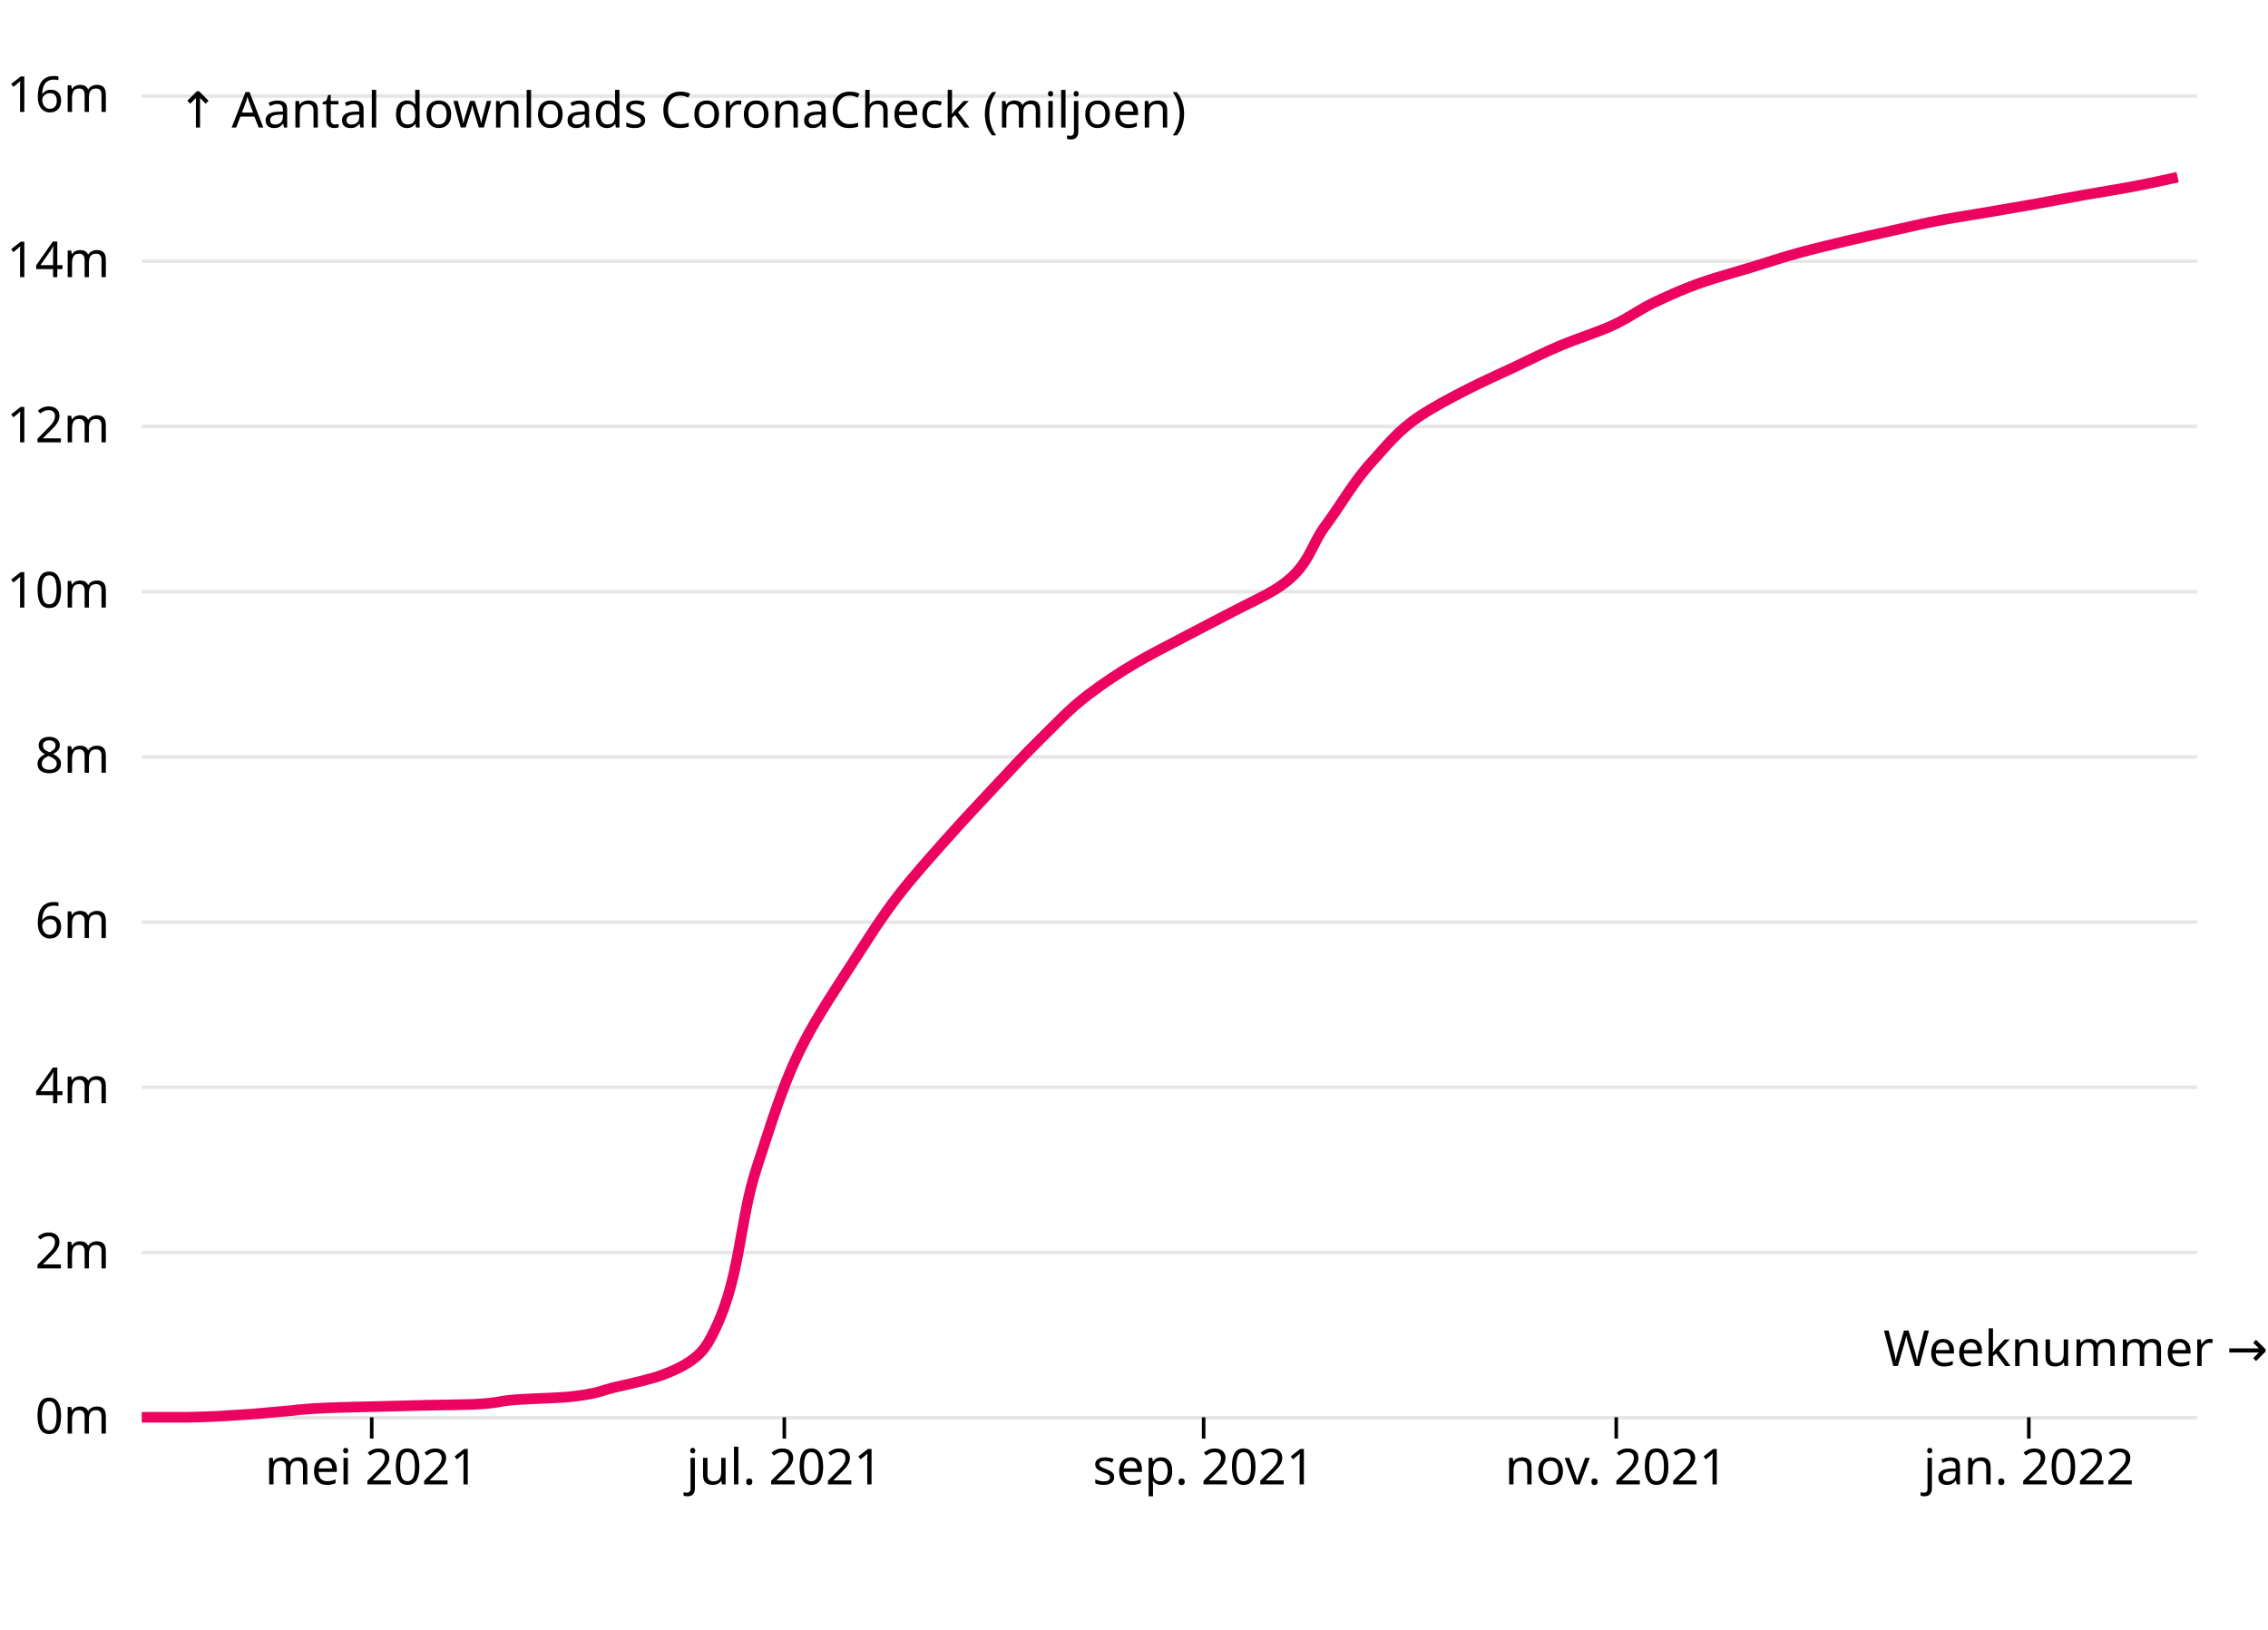
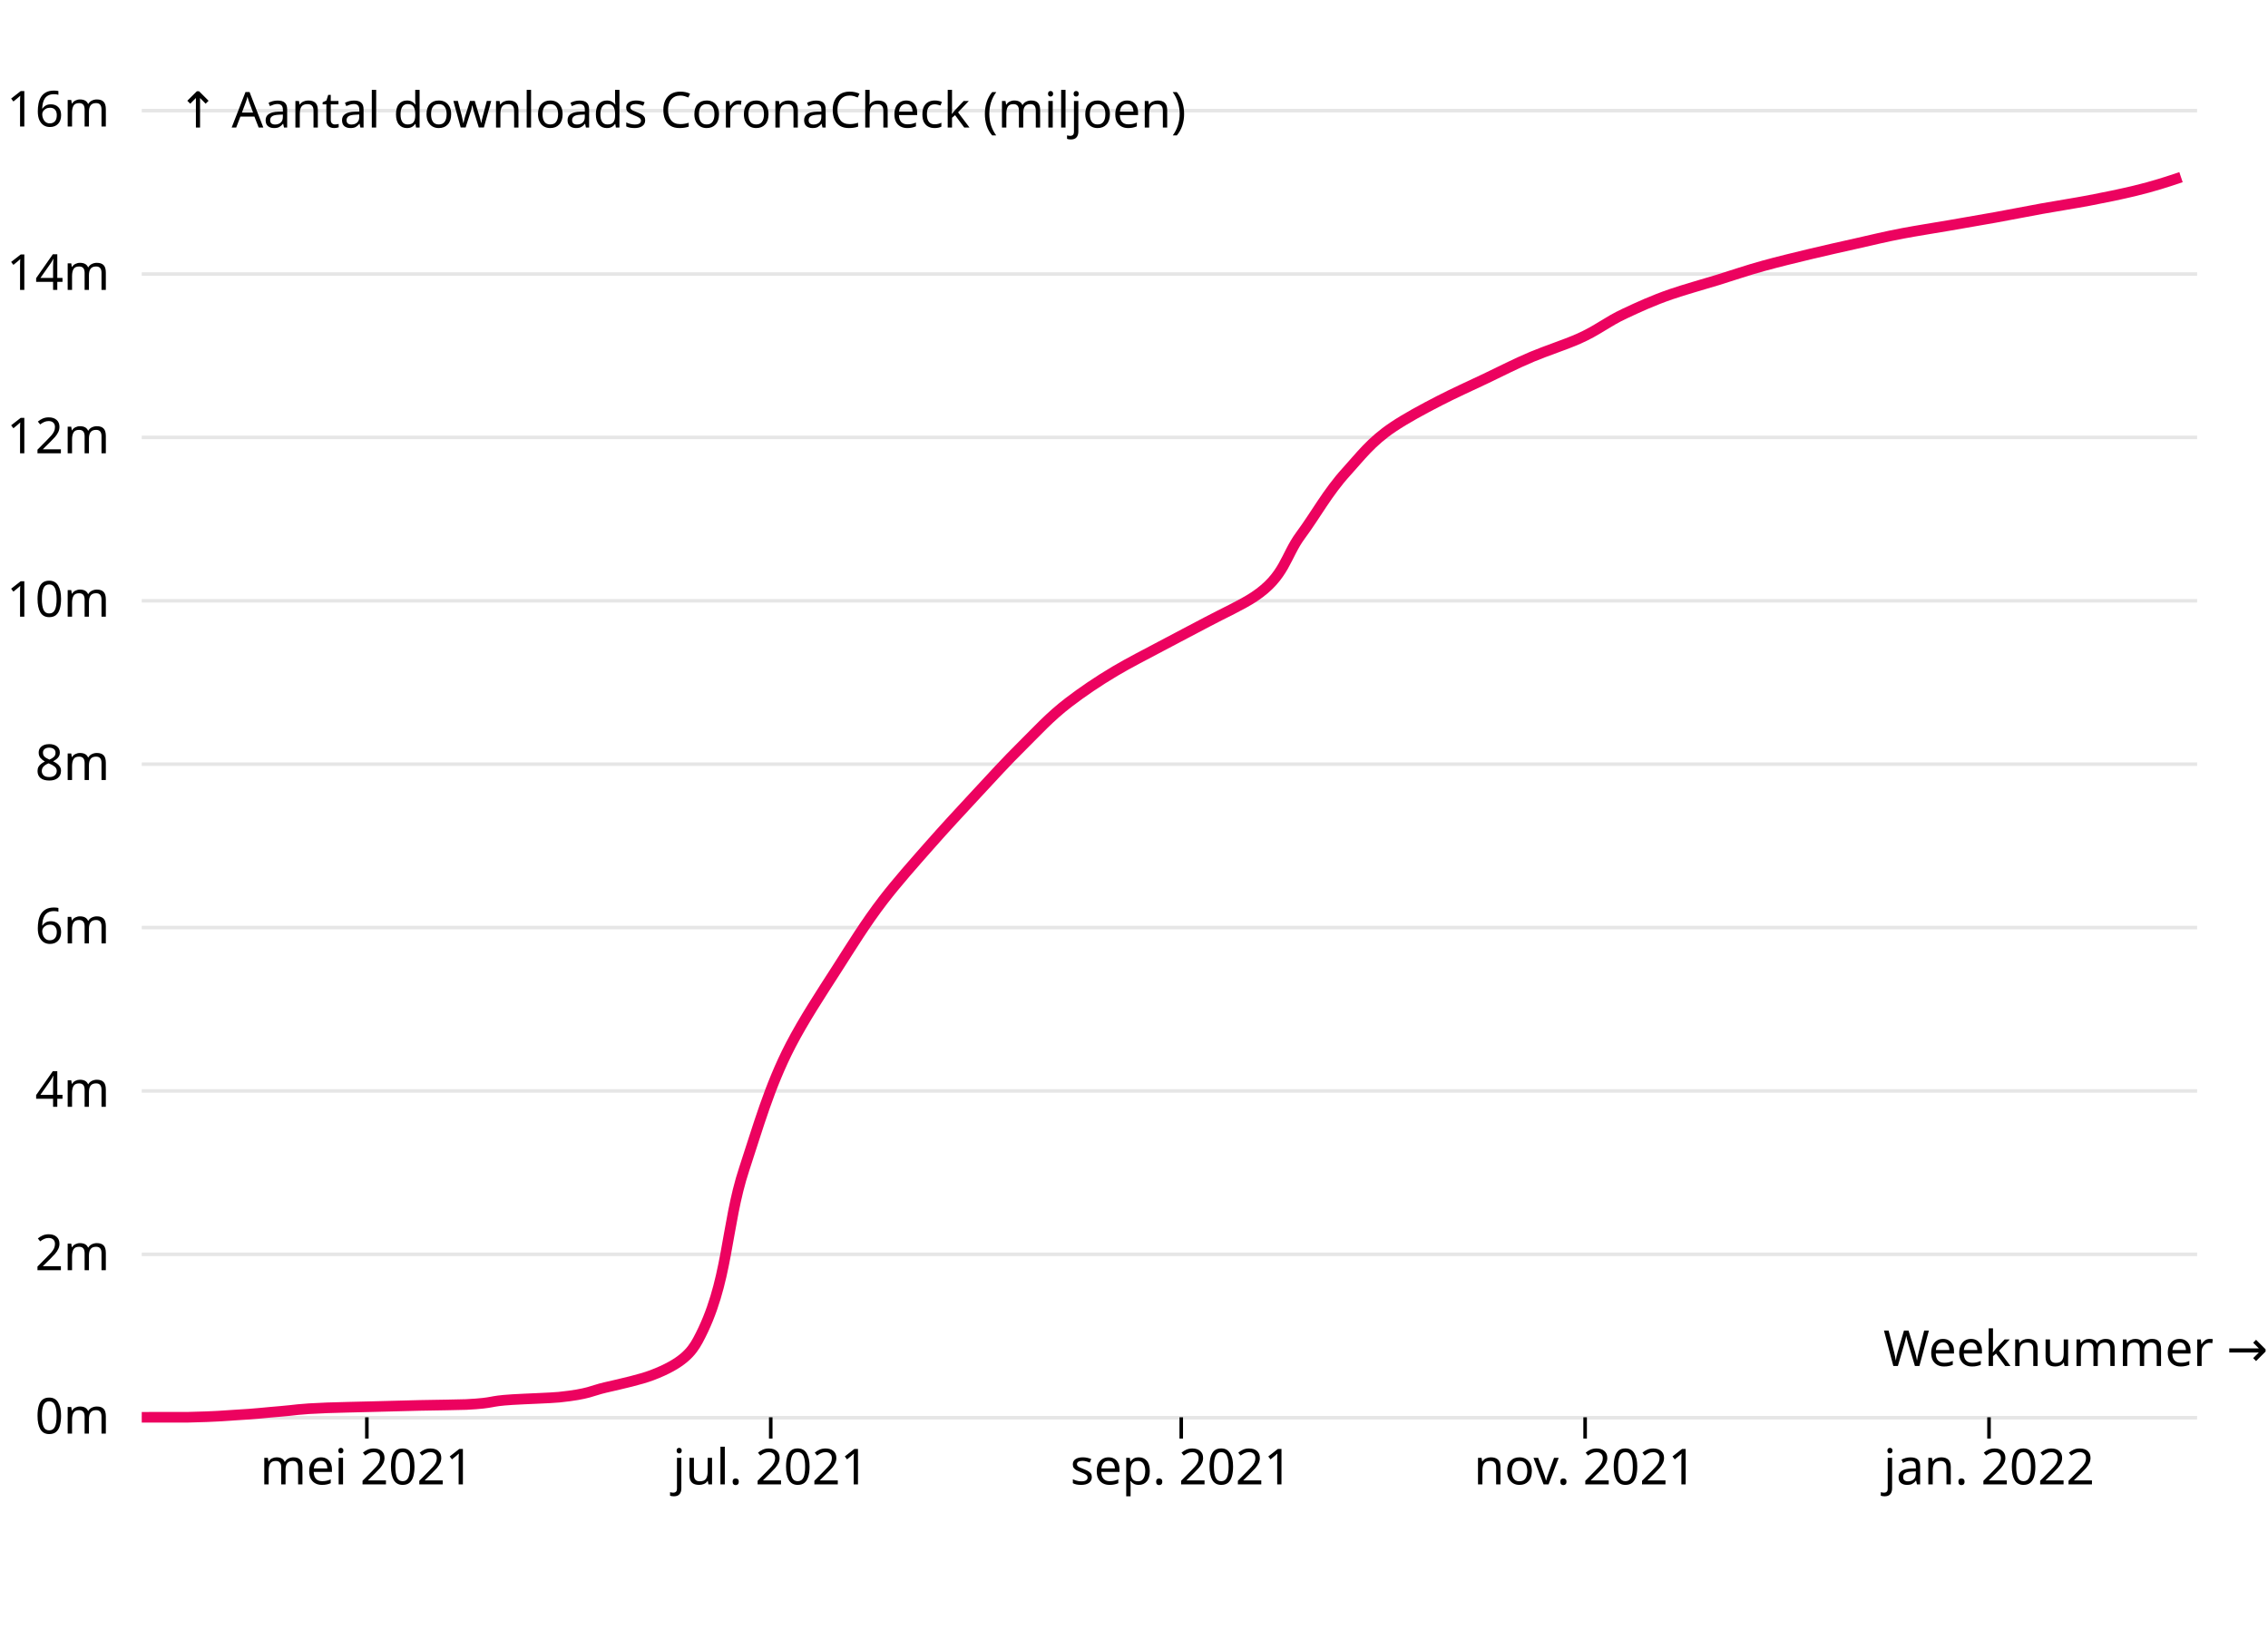
<svg xmlns="http://www.w3.org/2000/svg" class="plot" fill="currentColor" text-anchor="middle" width="640" height="460" viewBox="0 0 640 400" style="font-family: 'RO Sans', sans-serif; font-size: 14px;">
  <g transform="translate(40,0)" fill="none" text-anchor="end">
-     <g class="tick" opacity="1" transform="translate(0,370.1153)">
+     <g class="tick" opacity="1" transform="translate(0,370.1141)">
      <line stroke="currentColor" x2="0" />
      <line stroke="currentColor" x2="580" stroke-opacity="0.1" />
      <text fill="currentColor" x="-9" dy="0.32em">0m</text>
    </g>
-     <g class="tick" opacity="1" transform="translate(0,323.4895)">
+     <g class="tick" opacity="1" transform="translate(0,324.0031)">
      <line stroke="currentColor" x2="0" />
      <line stroke="currentColor" x2="580" stroke-opacity="0.1" />
      <text fill="currentColor" x="-9" dy="0.32em">2m</text>
    </g>
-     <g class="tick" opacity="1" transform="translate(0,276.8637)">
+     <g class="tick" opacity="1" transform="translate(0,277.8921)">
      <line stroke="currentColor" x2="0" />
      <line stroke="currentColor" x2="580" stroke-opacity="0.1" />
      <text fill="currentColor" x="-9" dy="0.32em">4m</text>
    </g>
-     <g class="tick" opacity="1" transform="translate(0,230.2379)">
+     <g class="tick" opacity="1" transform="translate(0,231.7812)">
      <line stroke="currentColor" x2="0" />
      <line stroke="currentColor" x2="580" stroke-opacity="0.1" />
      <text fill="currentColor" x="-9" dy="0.32em">6m</text>
    </g>
-     <g class="tick" opacity="1" transform="translate(0,183.6121)">
+     <g class="tick" opacity="1" transform="translate(0,185.6702)">
      <line stroke="currentColor" x2="0" />
      <line stroke="currentColor" x2="580" stroke-opacity="0.1" />
      <text fill="currentColor" x="-9" dy="0.32em">8m</text>
    </g>
-     <g class="tick" opacity="1" transform="translate(0,136.9863)">
+     <g class="tick" opacity="1" transform="translate(0,139.5592)">
      <line stroke="currentColor" x2="0" />
      <line stroke="currentColor" x2="580" stroke-opacity="0.1" />
      <text fill="currentColor" x="-9" dy="0.32em">10m</text>
    </g>
-     <g class="tick" opacity="1" transform="translate(0,90.36051)">
+     <g class="tick" opacity="1" transform="translate(0,93.44828)">
      <line stroke="currentColor" x2="0" />
      <line stroke="currentColor" x2="580" stroke-opacity="0.1" />
      <text fill="currentColor" x="-9" dy="0.32em">12m</text>
    </g>
-     <g class="tick" opacity="1" transform="translate(0,43.7347)">
+     <g class="tick" opacity="1" transform="translate(0,47.33732)">
      <line stroke="currentColor" x2="0" />
      <line stroke="currentColor" x2="580" stroke-opacity="0.1" />
      <text fill="currentColor" x="-9" dy="0.32em">14m</text>
    </g>
-     <g class="tick" opacity="1" transform="translate(0,-2.891102)">
+     <g class="tick" opacity="1" transform="translate(0,1.22636)">
      <line stroke="currentColor" x2="0" />
      <line stroke="currentColor" x2="580" stroke-opacity="0.1" />
      <text fill="currentColor" x="-9" dy="0.32em">16m</text>
    </g>
    <text fill="currentColor" transform="translate(10,20)" dy="-1em" text-anchor="start">↑ Aantal downloads CoronaCheck (miljoen)</text>
  </g>
  <g transform="translate(0,370)" fill="none" text-anchor="middle">
-     <g class="tick" opacity="1" transform="translate(104.8933,0)">
+     <g class="tick" opacity="1" transform="translate(103.5242,0)">
      <line stroke="currentColor" y2="6" />
      <text fill="currentColor" y="9" dy="0.71em">mei 2021</text>
    </g>
-     <g class="tick" opacity="1" transform="translate(221.3195,0)">
+     <g class="tick" opacity="1" transform="translate(217.4941,0)">
      <line stroke="currentColor" y2="6" />
      <text fill="currentColor" y="9" dy="0.71em">jul. 2021</text>
    </g>
-     <g class="tick" opacity="1" transform="translate(339.6543,0)">
+     <g class="tick" opacity="1" transform="translate(333.3323,0)">
      <line stroke="currentColor" y2="6" />
      <text fill="currentColor" y="9" dy="0.71em">sep. 2021</text>
    </g>
-     <g class="tick" opacity="1" transform="translate(456.0806,0)">
+     <g class="tick" opacity="1" transform="translate(447.3022,0)">
      <line stroke="currentColor" y2="6" />
      <text fill="currentColor" y="9" dy="0.71em">nov. 2021</text>
    </g>
-     <g class="tick" opacity="1" transform="translate(572.5068,0)">
+     <g class="tick" opacity="1" transform="translate(561.2721,0)">
      <line stroke="currentColor" y2="6" />
      <text fill="currentColor" y="9" dy="0.71em">jan. 2022</text>
    </g>
    <text fill="currentColor" transform="translate(640,-10)" dy="-0.32em" text-anchor="end">Weeknummer →</text>
  </g>
  <g fill="none" stroke="#ec025f" stroke-width="3" stroke-miterlimit="1">
-     <path d="M40,370C46.587,369.996,53.174,369.991,53.36,369.987C62.267,369.782,62.957,369.578,66.721,369.373C73.253,369.017,75.498,368.662,80.081,368.306C84.419,367.97,84.535,367.634,93.442,367.297C96.495,367.182,102.333,367.066,106.802,366.951C111.24,366.836,114.833,366.722,120.162,366.607C124.13,366.522,131.895,366.437,133.523,366.351C142.43,365.885,139.322,365.418,146.883,364.951C150.59,364.723,158.027,364.494,160.243,364.265C169.15,363.346,169.56,362.426,173.604,361.507C178.71,360.346,183.86,359.185,186.964,358.025C195.871,354.694,198.506,351.363,200.325,348.032C209.232,331.721,208.229,315.41,213.685,299.099C217.618,287.343,220.895,275.587,227.045,263.831C230.85,256.56,235.692,249.288,240.406,242.017C244.649,235.472,248.673,228.926,253.766,222.381C257.815,217.178,262.497,211.974,267.127,206.771C271.428,201.935,275.94,197.1,280.487,192.264C284.854,187.619,289.091,182.975,293.847,178.33C298.063,174.212,301.755,170.095,307.208,165.978C311.141,163.008,315.515,160.038,320.568,157.068C324.634,154.679,329.411,152.289,333.928,149.9C338.322,147.576,342.865,145.252,347.289,142.928C351.773,140.572,357.049,138.216,360.649,135.86C369.556,130.033,369.655,124.205,374.01,118.377C378.572,112.271,381.745,106.165,387.37,100.059C391.263,95.834,394.348,91.609,400.73,87.383C404.508,84.882,409.19,82.381,414.091,79.88C418.226,77.77,422.958,75.66,427.451,73.55C431.866,71.478,435.827,69.405,440.812,67.332C444.907,65.629,450.258,63.926,454.172,62.223C459.701,59.817,462.306,57.411,467.532,55.006C471.533,53.164,475.493,51.323,480.893,49.482C484.84,48.136,489.823,46.79,494.253,45.444C498.731,44.083,502.607,42.723,507.613,41.362C511.699,40.252,516.283,39.142,520.974,38.032C525.232,37.024,529.775,36.016,534.334,35.008C538.691,34.046,542.538,33.083,547.695,32.12C551.72,31.368,556.652,30.617,561.055,29.865C565.561,29.096,570.111,28.327,574.415,27.558C579.042,26.731,583.128,25.904,587.776,25.077C592.064,24.315,597.043,23.552,601.136,22.789C606.124,21.859,610.31,20.93,614.497,20" />
+     <path d="M40,370C46.448,369.996,52.896,369.992,53.079,369.987C61.798,369.785,62.473,369.582,66.157,369.38C72.552,369.028,74.75,368.677,79.236,368.325C83.482,367.992,83.595,367.66,92.314,367.327C95.304,367.213,101.018,367.099,105.393,366.985C109.737,366.871,113.254,366.758,118.471,366.645C122.355,366.56,129.956,366.476,131.55,366.392C140.269,365.93,137.226,365.469,144.628,365.007C148.257,364.781,155.537,364.555,157.707,364.328C166.426,363.419,166.826,362.51,170.785,361.601C175.783,360.453,180.825,359.305,183.864,358.157C192.583,354.863,195.162,351.568,196.942,348.274C205.661,332.143,204.68,316.013,210.021,299.882C213.87,288.256,217.079,276.63,223.099,265.003C226.823,257.812,231.564,250.621,236.178,243.43C240.331,236.957,244.271,230.484,249.256,224.011C253.22,218.865,257.803,213.719,262.335,208.573C266.546,203.791,270.962,199.009,275.413,194.227C279.688,189.633,283.836,185.04,288.492,180.446C292.619,176.374,296.232,172.302,301.57,168.23C305.421,165.293,309.702,162.356,314.649,159.419C318.628,157.056,323.305,154.693,327.727,152.33C332.028,150.032,336.476,147.733,340.806,145.435C345.195,143.105,350.36,140.776,353.884,138.446C362.603,132.682,362.7,126.919,366.963,121.155C371.429,115.117,374.535,109.079,380.041,103.04C383.852,98.861,386.872,94.683,393.12,90.504C396.818,88.031,401.4,85.557,406.198,83.084C410.246,80.997,414.878,78.91,419.277,76.824C423.598,74.774,427.476,72.724,432.355,70.674C436.364,68.99,441.602,67.305,445.434,65.621C450.847,63.242,453.396,60.863,458.512,58.484C462.428,56.663,466.305,54.842,471.591,53.021C475.455,51.69,480.333,50.359,484.669,49.027C489.052,47.682,492.847,46.337,497.748,44.991C501.747,43.893,506.234,42.795,510.826,41.697C514.994,40.701,519.442,39.704,523.905,38.707C528.17,37.755,531.935,36.803,536.983,35.851C540.923,35.107,545.752,34.364,550.062,33.621C554.473,32.86,558.927,32.1,563.14,31.339C567.669,30.521,571.67,29.704,576.219,28.886C580.417,28.132,585.29,27.377,589.297,26.623C594.18,25.703,598.536,24.784,602.376,23.865C607.756,22.576,611.605,21.288,615.454,20" />
  </g>
</svg>
